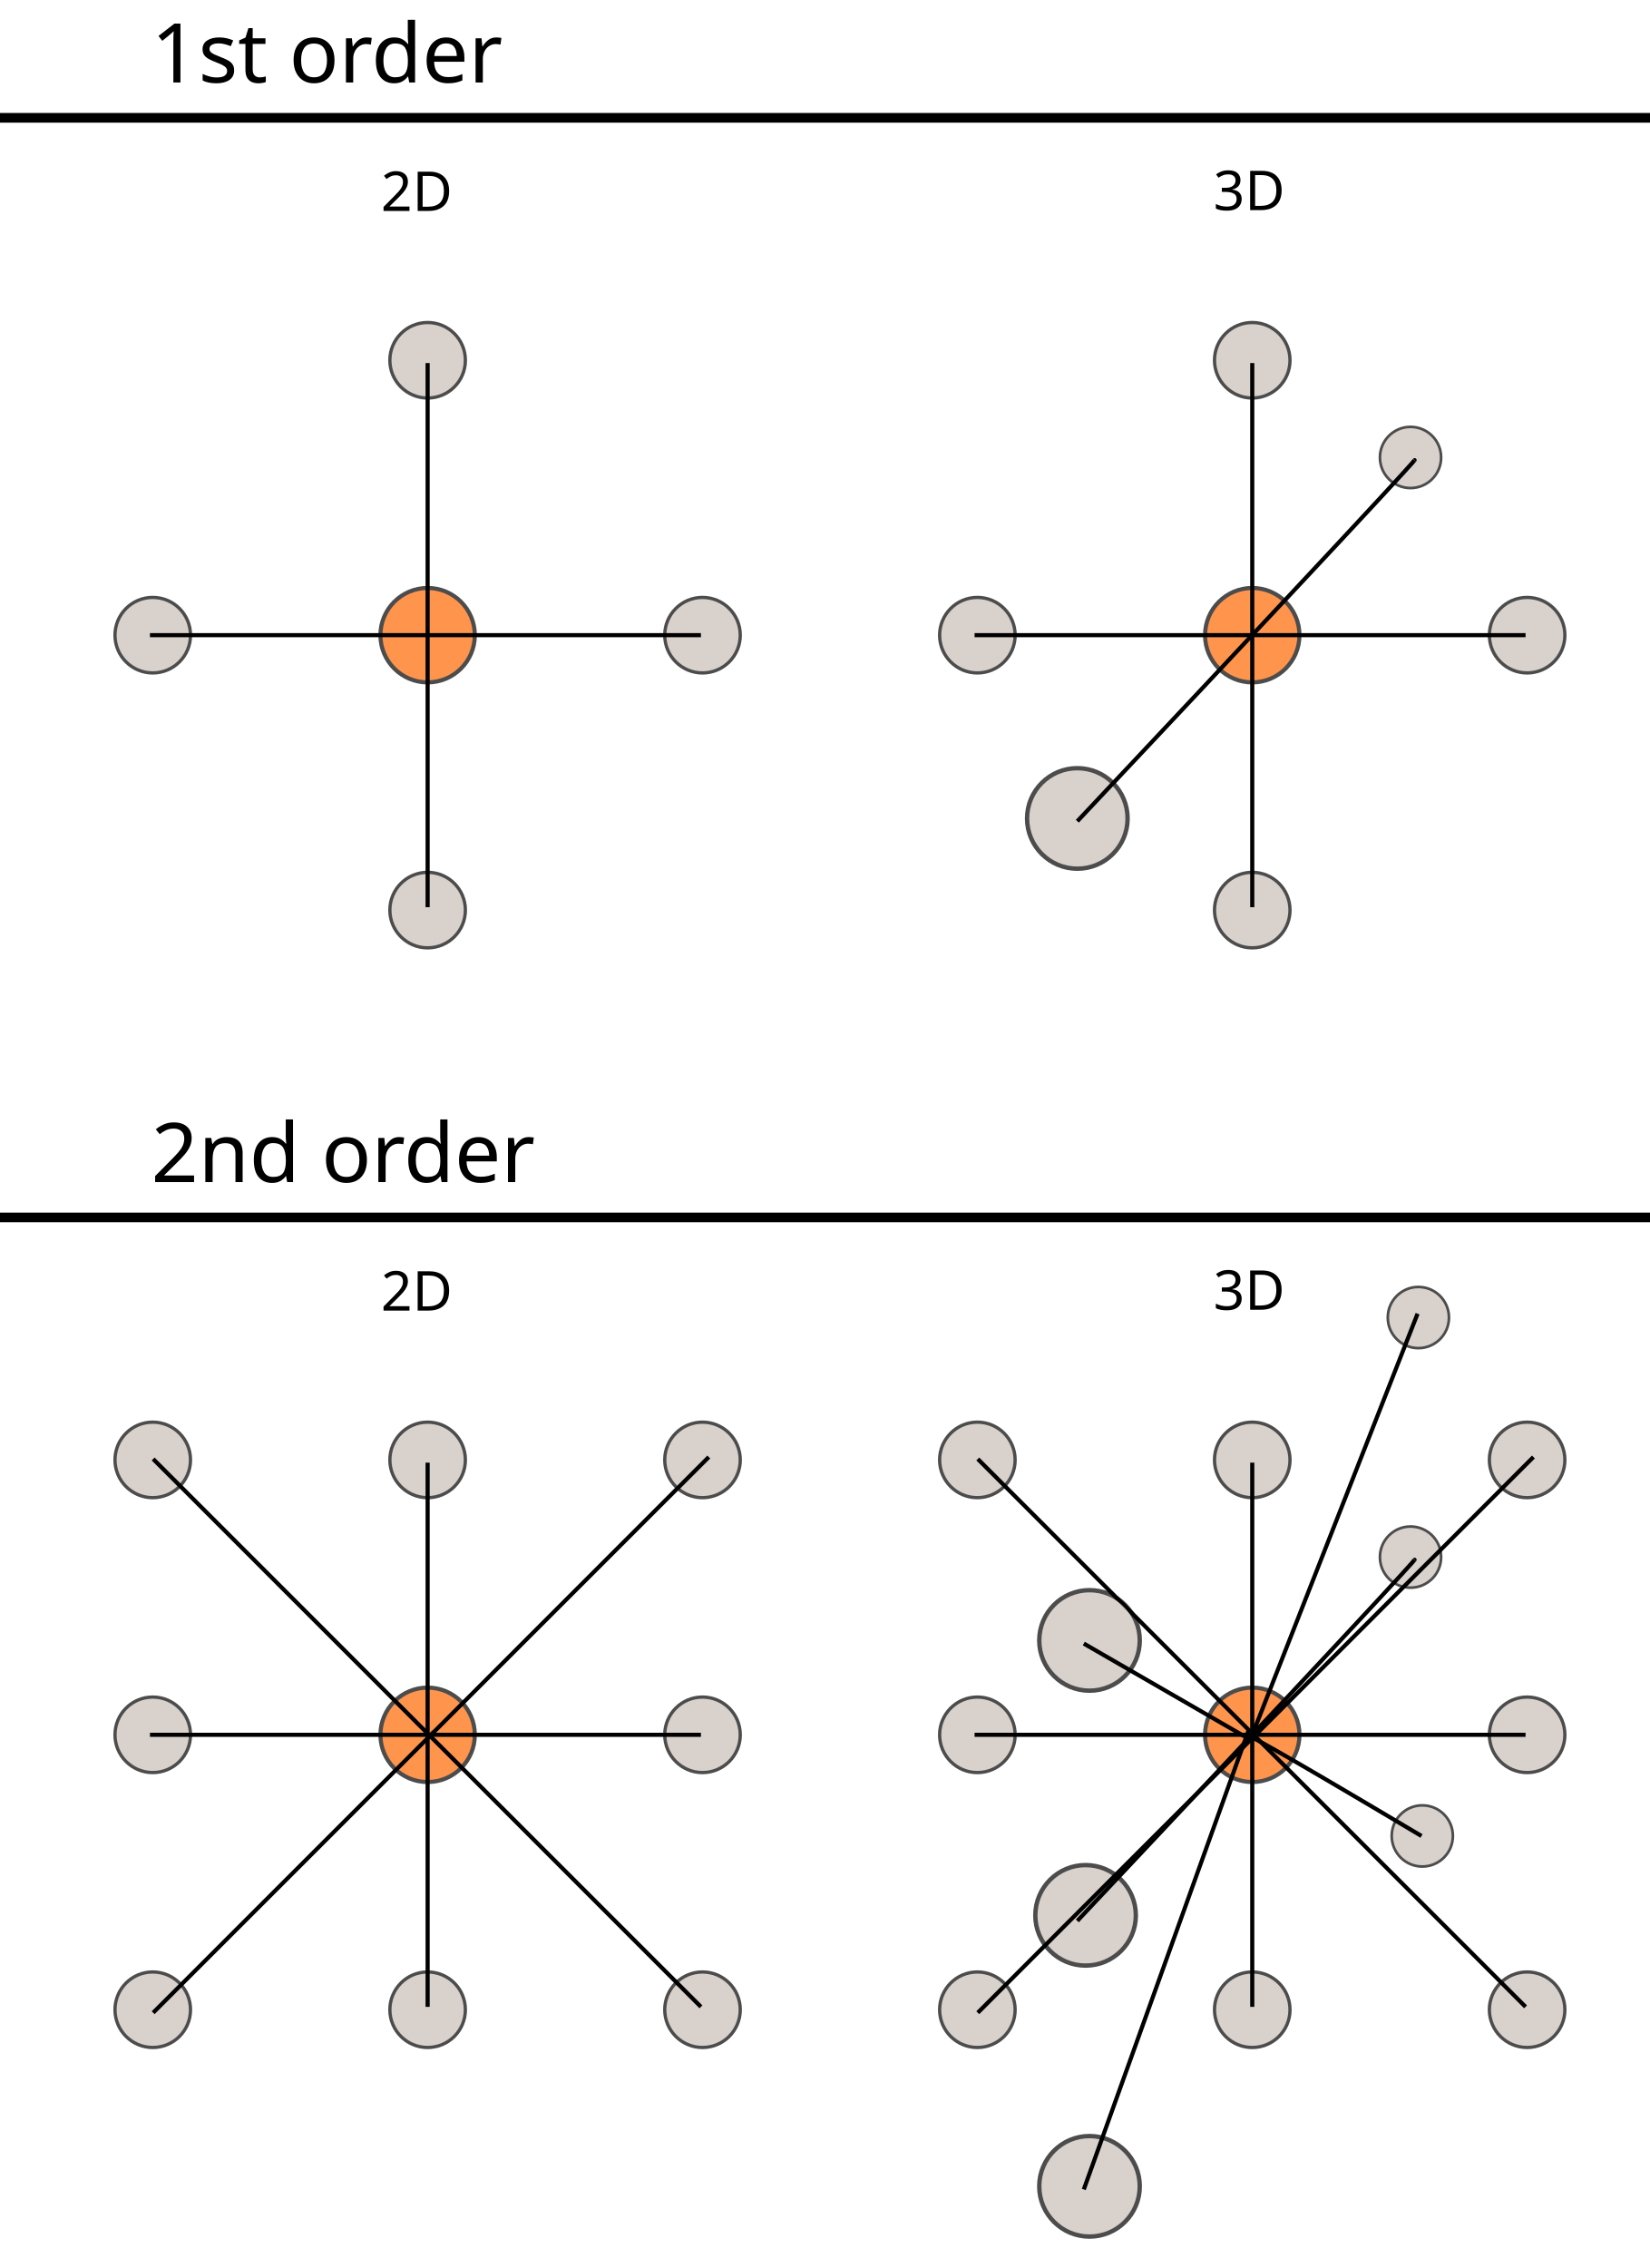
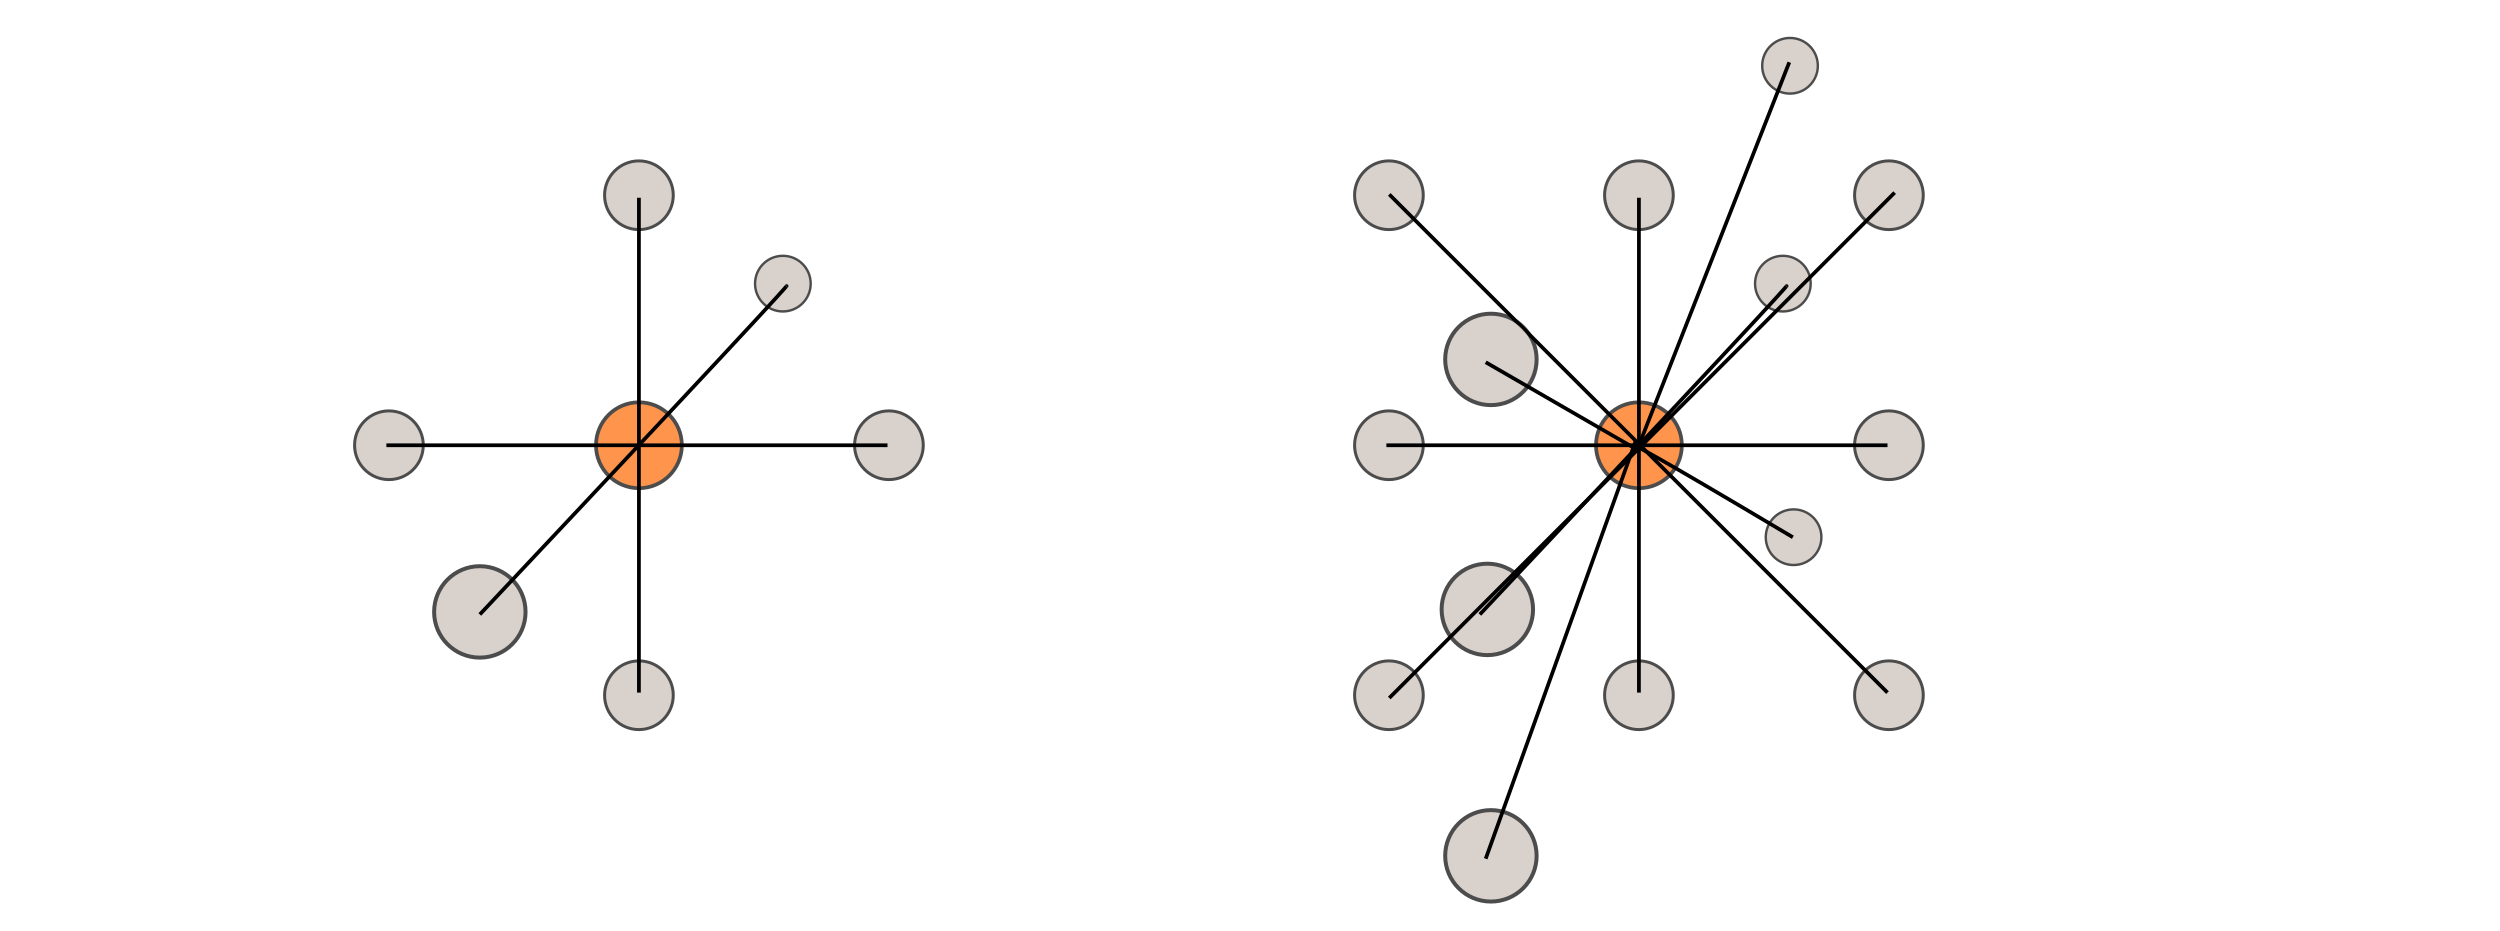
- <svg xmlns="http://www.w3.org/2000/svg" version="1.1" id="svg2" height="1650" width="1200">
+ <svg xmlns="http://www.w3.org/2000/svg" version="1.1" id="svg2" height="744.094" width="2000">
  <defs id="defs4" />
-   <g id="layer1" transform="translate(0,597.6377)" />
-   <g id="g5505" transform="translate(400,105.9054)">
-     <path transform="translate(258.599,66.67007)" d="m 286.883,289.526 c 0,18.968 -15.377,34.345 -34.345,34.345 -18.968,0 -34.345,-15.377 -34.345,-34.345 0,-18.968 15.377,-34.345 34.345,-34.345 18.968,0 34.345,15.377 34.345,34.345 z" id="path5401" style="opacity:0.7;fill:#ff6600;fill-opacity:1;stroke:#000000;stroke-width:3;stroke-linecap:butt;stroke-linejoin:round;stroke-miterlimit:4;stroke-opacity:1;stroke-dasharray:none;stroke-dashoffset:0" />
-     <path transform="matrix(0.8,0,0,0.8,309.1067,324.5752)" d="m 286.883,289.526 c 0,18.968 -15.377,34.345 -34.345,34.345 -18.968,0 -34.345,-15.377 -34.345,-34.345 0,-18.968 15.377,-34.345 34.345,-34.345 18.968,0 34.345,15.377 34.345,34.345 z" id="path5401-6" style="opacity:0.7;fill:#c8beb7;fill-opacity:1;stroke:#000000;stroke-width:3;stroke-linecap:butt;stroke-linejoin:round;stroke-miterlimit:4;stroke-opacity:1;stroke-dasharray:none;stroke-dashoffset:0" />
-     <path transform="matrix(0.8,0,0,0.8,109.1067,124.5752)" d="m 286.883,289.526 c 0,18.968 -15.377,34.345 -34.345,34.345 -18.968,0 -34.345,-15.377 -34.345,-34.345 0,-18.968 15.377,-34.345 34.345,-34.345 18.968,0 34.345,15.377 34.345,34.345 z" id="path5401-6-8" style="opacity:0.7;fill:#c8beb7;fill-opacity:1;stroke:#000000;stroke-width:3;stroke-linecap:butt;stroke-linejoin:round;stroke-miterlimit:4;stroke-opacity:1;stroke-dasharray:none;stroke-dashoffset:0" />
-     <path transform="matrix(0.8,0,0,0.8,309.1067,-75.42476)" d="m 286.883,289.526 c 0,18.968 -15.377,34.345 -34.345,34.345 -18.968,0 -34.345,-15.377 -34.345,-34.345 0,-18.968 15.377,-34.345 34.345,-34.345 18.968,0 34.345,15.377 34.345,34.345 z" id="path5401-6-1" style="opacity:0.7;fill:#c8beb7;fill-opacity:1;stroke:#000000;stroke-width:3;stroke-linecap:butt;stroke-linejoin:round;stroke-miterlimit:4;stroke-opacity:1;stroke-dasharray:none;stroke-dashoffset:0" />
-     <path transform="matrix(0.8,0,0,0.8,509.1067,124.5752)" d="m 286.883,289.526 c 0,18.968 -15.377,34.345 -34.345,34.345 -18.968,0 -34.345,-15.377 -34.345,-34.345 0,-18.968 15.377,-34.345 34.345,-34.345 18.968,0 34.345,15.377 34.345,34.345 z" id="path5401-6-7" style="opacity:0.7;fill:#c8beb7;fill-opacity:1;stroke:#000000;stroke-width:3;stroke-linecap:butt;stroke-linejoin:round;stroke-miterlimit:4;stroke-opacity:1;stroke-dasharray:none;stroke-dashoffset:0" />
-     <path transform="matrix(0.648,0,0,0.648,462.6499,39.29385)" d="m 286.883,289.526 c 0,18.968 -15.377,34.345 -34.345,34.345 -18.968,0 -34.345,-15.377 -34.345,-34.345 0,-18.968 15.377,-34.345 34.345,-34.345 18.968,0 34.345,15.377 34.345,34.345 z" id="path5401-6-1-8" style="opacity:0.7;fill:#c8beb7;fill-opacity:1;stroke:#000000;stroke-width:3;stroke-linecap:butt;stroke-linejoin:round;stroke-miterlimit:4;stroke-opacity:1;stroke-dasharray:none;stroke-dashoffset:0" />
-     <path transform="matrix(1.0648,0,0,1.0648,114.9656,181.2387)" d="m 286.883,289.526 c 0,18.968 -15.377,34.345 -34.345,34.345 -18.968,0 -34.345,-15.377 -34.345,-34.345 0,-18.968 15.377,-34.345 34.345,-34.345 18.968,0 34.345,15.377 34.345,34.345 z" id="path5401-6-1-89" style="opacity:0.7;fill:#c8beb7;fill-opacity:1;stroke:#000000;stroke-width:3;stroke-linecap:butt;stroke-linejoin:round;stroke-miterlimit:4;stroke-opacity:1;stroke-dasharray:none;stroke-dashoffset:0" />
+   <g id="layer1" transform="translate(0,-308.2677)" />
+   <g id="g5505">
+     <path transform="translate(258.599,66.67007)" d="m 286.883,289.526 a 34.345,34.345 0 1 1 -68.69,0 34.345,34.345 0 1 1 68.69,0 z" id="path5401" style="opacity:0.7;fill:#ff6600;fill-opacity:1;stroke:#000000;stroke-width:3;stroke-linecap:butt;stroke-linejoin:round;stroke-miterlimit:4;stroke-opacity:1;stroke-dasharray:none;stroke-dashoffset:0" />
+     <path transform="matrix(0.8,0,0,0.8,309.1067,324.5752)" d="m 286.883,289.526 a 34.345,34.345 0 1 1 -68.69,0 34.345,34.345 0 1 1 68.69,0 z" id="path5401-6" style="opacity:0.7;fill:#c8beb7;fill-opacity:1;stroke:#000000;stroke-width:3;stroke-linecap:butt;stroke-linejoin:round;stroke-miterlimit:4;stroke-opacity:1;stroke-dasharray:none;stroke-dashoffset:0" />
+     <path transform="matrix(0.8,0,0,0.8,109.1067,124.5752)" d="m 286.883,289.526 a 34.345,34.345 0 1 1 -68.69,0 34.345,34.345 0 1 1 68.69,0 z" id="path5401-6-8" style="opacity:0.7;fill:#c8beb7;fill-opacity:1;stroke:#000000;stroke-width:3;stroke-linecap:butt;stroke-linejoin:round;stroke-miterlimit:4;stroke-opacity:1;stroke-dasharray:none;stroke-dashoffset:0" />
+     <path transform="matrix(0.8,0,0,0.8,309.1067,-75.42476)" d="m 286.883,289.526 a 34.345,34.345 0 1 1 -68.69,0 34.345,34.345 0 1 1 68.69,0 z" id="path5401-6-1" style="opacity:0.7;fill:#c8beb7;fill-opacity:1;stroke:#000000;stroke-width:3;stroke-linecap:butt;stroke-linejoin:round;stroke-miterlimit:4;stroke-opacity:1;stroke-dasharray:none;stroke-dashoffset:0" />
+     <path transform="matrix(0.8,0,0,0.8,509.1067,124.5752)" d="m 286.883,289.526 a 34.345,34.345 0 1 1 -68.69,0 34.345,34.345 0 1 1 68.69,0 z" id="path5401-6-7" style="opacity:0.7;fill:#c8beb7;fill-opacity:1;stroke:#000000;stroke-width:3;stroke-linecap:butt;stroke-linejoin:round;stroke-miterlimit:4;stroke-opacity:1;stroke-dasharray:none;stroke-dashoffset:0" />
+     <path transform="matrix(0.648,0,0,0.648,462.6499,39.29385)" d="m 286.883,289.526 a 34.345,34.345 0 1 1 -68.69,0 34.345,34.345 0 1 1 68.69,0 z" id="path5401-6-1-8" style="opacity:0.7;fill:#c8beb7;fill-opacity:1;stroke:#000000;stroke-width:3;stroke-linecap:butt;stroke-linejoin:round;stroke-miterlimit:4;stroke-opacity:1;stroke-dasharray:none;stroke-dashoffset:0" />
+     <path transform="matrix(1.0648,0,0,1.0648,114.9656,181.2387)" d="m 286.883,289.526 a 34.345,34.345 0 1 1 -68.69,0 34.345,34.345 0 1 1 68.69,0 z" id="path5401-6-1-89" style="opacity:0.7;fill:#c8beb7;fill-opacity:1;stroke:#000000;stroke-width:3;stroke-linecap:butt;stroke-linejoin:round;stroke-miterlimit:4;stroke-opacity:1;stroke-dasharray:none;stroke-dashoffset:0" />
    <path id="path5499" d="m 309.107,356.196 c 400.893,0 400.893,0 400.893,0" style="fill:none;stroke:#000000;stroke-width:3;stroke-linecap:butt;stroke-linejoin:miter;stroke-miterlimit:4;stroke-opacity:1;stroke-dasharray:none" />
    <path id="path5501" d="m 511.137,158.206 c 0,395.888 0,395.888 0,395.888 l 0,0" style="fill:none;stroke:#000000;stroke-width:3;stroke-linecap:butt;stroke-linejoin:miter;stroke-miterlimit:4;stroke-opacity:1;stroke-dasharray:none" />
    <path id="path5503" d="M 383.858,491.556 C 642.457,216.795 629.188,228.846 629.188,228.846" style="fill:none;stroke:#000000;stroke-width:3;stroke-linecap:butt;stroke-linejoin:miter;stroke-miterlimit:4;stroke-opacity:1;stroke-dasharray:none" />
  </g>
-   <path style="opacity:0.7;fill:#ff6600;fill-opacity:1;stroke:#000000;stroke-width:3;stroke-linecap:butt;stroke-linejoin:round;stroke-miterlimit:4;stroke-opacity:1;stroke-dasharray:none;stroke-dashoffset:0" id="path5401-1" d="m 286.883,289.526 a 34.345,34.345 0 1 1 -68.69,0 34.345,34.345 0 1 1 68.69,0 z" transform="translate(58.59905,172.5755)" />
-   <path style="opacity:0.7;fill:#c8beb7;fill-opacity:1;stroke:#000000;stroke-width:3;stroke-linecap:butt;stroke-linejoin:round;stroke-miterlimit:4;stroke-opacity:1;stroke-dasharray:none;stroke-dashoffset:0" id="path5401-6-15" d="m 286.883,289.526 a 34.345,34.345 0 1 1 -68.69,0 34.345,34.345 0 1 1 68.69,0 z" transform="matrix(0.8,0,0,0.8,109.1067,430.4807)" />
-   <path style="opacity:0.7;fill:#c8beb7;fill-opacity:1;stroke:#000000;stroke-width:3;stroke-linecap:butt;stroke-linejoin:round;stroke-miterlimit:4;stroke-opacity:1;stroke-dasharray:none;stroke-dashoffset:0" id="path5401-6-8-2" d="m 286.883,289.526 a 34.345,34.345 0 1 1 -68.69,0 34.345,34.345 0 1 1 68.69,0 z" transform="matrix(0.8,0,0,0.8,-90.89333,230.4807)" />
-   <path style="opacity:0.7;fill:#c8beb7;fill-opacity:1;stroke:#000000;stroke-width:3;stroke-linecap:butt;stroke-linejoin:round;stroke-miterlimit:4;stroke-opacity:1;stroke-dasharray:none;stroke-dashoffset:0" id="path5401-6-1-7" d="m 286.883,289.526 a 34.345,34.345 0 1 1 -68.69,0 34.345,34.345 0 1 1 68.69,0 z" transform="matrix(0.8,0,0,0.8,109.1067,30.48068)" />
-   <path style="opacity:0.7;fill:#c8beb7;fill-opacity:1;stroke:#000000;stroke-width:3;stroke-linecap:butt;stroke-linejoin:round;stroke-miterlimit:4;stroke-opacity:1;stroke-dasharray:none;stroke-dashoffset:0" id="path5401-6-7-6" d="m 286.883,289.526 a 34.345,34.345 0 1 1 -68.69,0 34.345,34.345 0 1 1 68.69,0 z" transform="matrix(0.8,0,0,0.8,309.1067,230.4807)" />
-   <path style="fill:none;stroke:#000000;stroke-width:3;stroke-linecap:butt;stroke-linejoin:miter;stroke-miterlimit:4;stroke-opacity:1;stroke-dasharray:none" d="m 109.107,462.101 c 400.893,0 400.893,0 400.893,0" id="path5499-2" />
-   <path style="fill:none;stroke:#000000;stroke-width:3;stroke-linecap:butt;stroke-linejoin:miter;stroke-miterlimit:4;stroke-opacity:1;stroke-dasharray:none" d="m 311.137,264.111 c 0,395.888 0,395.888 0,395.888 l 0,0" id="path5501-3" />
-   <text id="text4099" y="60" x="110" style="font-size:60px;font-style:normal;font-variant:normal;font-weight:normal;font-stretch:normal;line-height:125%;letter-spacing:0px;word-spacing:0px;fill:#000000;fill-opacity:1;stroke:none;font-family:Verdana;-inkscape-font-specification:Verdana" xml:space="preserve">
-     <tspan y="60" x="110" id="tspan4101">1st order</tspan>
-   </text>
-   <text id="text4103" y="153.463" x="277.143" style="font-size:40px;font-style:normal;font-variant:normal;font-weight:normal;font-stretch:normal;line-height:125%;letter-spacing:0px;word-spacing:0px;fill:#000000;fill-opacity:1;stroke:none;font-family:Verdana;-inkscape-font-specification:Verdana" xml:space="preserve">
-     <tspan y="153.463" x="277.143" id="tspan4105">2D</tspan>
-   </text>
-   <text id="text4107" y="152.857" x="882.857" style="font-size:40px;font-style:normal;font-variant:normal;font-weight:normal;font-stretch:normal;line-height:125%;letter-spacing:0px;word-spacing:0px;fill:#000000;fill-opacity:1;stroke:none;font-family:Verdana;-inkscape-font-specification:Verdana" xml:space="preserve">
-     <tspan y="152.857" x="882.857" id="tspan4109">3D</tspan>
-   </text>
-   <g transform="translate(-1400,162)" id="g4630">
-     <text xml:space="preserve" style="font-size:40px;font-style:normal;font-variant:normal;font-weight:normal;font-stretch:normal;line-height:125%;letter-spacing:0px;word-spacing:0px;fill:#000000;fill-opacity:1;stroke:none;font-family:Verdana;-inkscape-font-specification:Verdana" x="1677.143" y="791.463" id="text4103-5">
-       <tspan id="tspan4105-7" x="1677.143" y="791.463">2D</tspan>
-     </text>
-     <text xml:space="preserve" style="font-size:40px;font-style:normal;font-variant:normal;font-weight:normal;font-stretch:normal;line-height:125%;letter-spacing:0px;word-spacing:0px;fill:#000000;fill-opacity:1;stroke:none;font-family:Verdana;-inkscape-font-specification:Verdana" x="2282.857" y="790.857" id="text4107-6">
-       <tspan id="tspan4109-1" x="2282.857" y="790.857">3D</tspan>
-     </text>
-     <g id="g4111" transform="translate(200,743.91)">
-       <path style="opacity:0.7;fill:#ff6600;fill-opacity:1;stroke:#000000;stroke-width:3;stroke-linecap:butt;stroke-linejoin:round;stroke-miterlimit:4;stroke-opacity:1;stroke-dasharray:none;stroke-dashoffset:0" id="path5401-2" d="m 286.883,289.526 c 0,18.968 -15.377,34.345 -34.345,34.345 -18.968,0 -34.345,-15.377 -34.345,-34.345 0,-18.968 15.377,-34.345 34.345,-34.345 18.968,0 34.345,15.377 34.345,34.345 z" transform="translate(1858.599,66.66554)" />
-       <path style="opacity:0.7;fill:#c8beb7;fill-opacity:1;stroke:#000000;stroke-width:3;stroke-linecap:butt;stroke-linejoin:round;stroke-miterlimit:4;stroke-opacity:1;stroke-dasharray:none;stroke-dashoffset:0" id="path5401-6-3" d="m 286.883,289.526 c 0,18.968 -15.377,34.345 -34.345,34.345 -18.968,0 -34.345,-15.377 -34.345,-34.345 0,-18.968 15.377,-34.345 34.345,-34.345 18.968,0 34.345,15.377 34.345,34.345 z" transform="matrix(0.8,0,0,0.8,1909.107,324.5707)" />
-       <path style="opacity:0.7;fill:#c8beb7;fill-opacity:1;stroke:#000000;stroke-width:3;stroke-linecap:butt;stroke-linejoin:round;stroke-miterlimit:4;stroke-opacity:1;stroke-dasharray:none;stroke-dashoffset:0" id="path5401-6-8-4" d="m 286.883,289.526 c 0,18.968 -15.377,34.345 -34.345,34.345 -18.968,0 -34.345,-15.377 -34.345,-34.345 0,-18.968 15.377,-34.345 34.345,-34.345 18.968,0 34.345,15.377 34.345,34.345 z" transform="matrix(0.8,0,0,0.8,1709.107,124.5707)" />
-       <path style="opacity:0.7;fill:#c8beb7;fill-opacity:1;stroke:#000000;stroke-width:3;stroke-linecap:butt;stroke-linejoin:round;stroke-miterlimit:4;stroke-opacity:1;stroke-dasharray:none;stroke-dashoffset:0" id="path5401-6-1-0" d="m 286.883,289.526 c 0,18.968 -15.377,34.345 -34.345,34.345 -18.968,0 -34.345,-15.377 -34.345,-34.345 0,-18.968 15.377,-34.345 34.345,-34.345 18.968,0 34.345,15.377 34.345,34.345 z" transform="matrix(0.8,0,0,0.8,1909.107,-75.42928)" />
-       <path style="opacity:0.7;fill:#c8beb7;fill-opacity:1;stroke:#000000;stroke-width:3;stroke-linecap:butt;stroke-linejoin:round;stroke-miterlimit:4;stroke-opacity:1;stroke-dasharray:none;stroke-dashoffset:0" id="path5401-6-7-1" d="m 286.883,289.526 c 0,18.968 -15.377,34.345 -34.345,34.345 -18.968,0 -34.345,-15.377 -34.345,-34.345 0,-18.968 15.377,-34.345 34.345,-34.345 18.968,0 34.345,15.377 34.345,34.345 z" transform="matrix(0.8,0,0,0.8,2109.107,124.5707)" />
-       <path style="opacity:0.7;fill:#c8beb7;fill-opacity:1;stroke:#000000;stroke-width:3;stroke-linecap:butt;stroke-linejoin:round;stroke-miterlimit:4;stroke-opacity:1;stroke-dasharray:none;stroke-dashoffset:0" id="path5401-6-1-8-5" d="m 286.883,289.526 c 0,18.968 -15.377,34.345 -34.345,34.345 -18.968,0 -34.345,-15.377 -34.345,-34.345 0,-18.968 15.377,-34.345 34.345,-34.345 18.968,0 34.345,15.377 34.345,34.345 z" transform="matrix(0.648,0,0,0.648,2062.65,39.28933)" />
-       <path style="opacity:0.7;fill:#c8beb7;fill-opacity:1;stroke:#000000;stroke-width:3;stroke-linecap:butt;stroke-linejoin:round;stroke-miterlimit:4;stroke-opacity:1;stroke-dasharray:none;stroke-dashoffset:0" id="path5401-6-1-89-8" d="m 286.883,289.526 c 0,18.968 -15.377,34.345 -34.345,34.345 -18.968,0 -34.345,-15.377 -34.345,-34.345 0,-18.968 15.377,-34.345 34.345,-34.345 18.968,0 34.345,15.377 34.345,34.345 z" transform="matrix(1.0648,0,0,1.0648,1720.966,179.2342)" />
-       <path style="fill:none;stroke:#000000;stroke-width:3;stroke-linecap:butt;stroke-linejoin:miter;stroke-miterlimit:4;stroke-opacity:1;stroke-dasharray:none" d="m 1909.107,356.191 c 400.893,0 400.893,0 400.893,0" id="path5499-4" />
-       <path style="fill:none;stroke:#000000;stroke-width:3;stroke-linecap:butt;stroke-linejoin:miter;stroke-miterlimit:4;stroke-opacity:1;stroke-dasharray:none" d="m 2111.137,158.201 c 0,395.888 0,395.888 0,395.888 l 0,0" id="path5501-6" />
-       <path style="fill:none;stroke:#000000;stroke-width:3;stroke-linecap:butt;stroke-linejoin:miter;stroke-miterlimit:4;stroke-opacity:1;stroke-dasharray:none" d="m 1983.858,491.552 c 258.599,-274.762 245.33,-262.711 245.33,-262.711" id="path5503-8" />
-       <path style="opacity:0.7;fill:#c8beb7;fill-opacity:1;stroke:#000000;stroke-width:3;stroke-linecap:butt;stroke-linejoin:round;stroke-miterlimit:4;stroke-opacity:1;stroke-dasharray:none;stroke-dashoffset:0" id="path5401-6-1-0-2" d="m 286.883,289.526 c 0,18.968 -15.377,34.345 -34.345,34.345 -18.968,0 -34.345,-15.377 -34.345,-34.345 0,-18.968 15.377,-34.345 34.345,-34.345 18.968,0 34.345,15.377 34.345,34.345 z" transform="matrix(0.8,0,0,0.8,2109.107,-75.42928)" />
-       <path style="opacity:0.7;fill:#c8beb7;fill-opacity:1;stroke:#000000;stroke-width:3;stroke-linecap:butt;stroke-linejoin:round;stroke-miterlimit:4;stroke-opacity:1;stroke-dasharray:none;stroke-dashoffset:0" id="path5401-6-1-0-5" d="m 286.883,289.526 c 0,18.968 -15.377,34.345 -34.345,34.345 -18.968,0 -34.345,-15.377 -34.345,-34.345 0,-18.968 15.377,-34.345 34.345,-34.345 18.968,0 34.345,15.377 34.345,34.345 z" transform="matrix(0.8,0,0,0.8,2109.107,324.5707)" />
-       <path style="opacity:0.7;fill:#c8beb7;fill-opacity:1;stroke:#000000;stroke-width:3;stroke-linecap:butt;stroke-linejoin:round;stroke-miterlimit:4;stroke-opacity:1;stroke-dasharray:none;stroke-dashoffset:0" id="path5401-6-1-0-1" d="m 286.883,289.526 c 0,18.968 -15.377,34.345 -34.345,34.345 -18.968,0 -34.345,-15.377 -34.345,-34.345 0,-18.968 15.377,-34.345 34.345,-34.345 18.968,0 34.345,15.377 34.345,34.345 z" transform="matrix(0.8,0,0,0.8,1709.107,324.5707)" />
-       <path style="opacity:0.7;fill:#c8beb7;fill-opacity:1;stroke:#000000;stroke-width:3;stroke-linecap:butt;stroke-linejoin:round;stroke-miterlimit:4;stroke-opacity:1;stroke-dasharray:none;stroke-dashoffset:0" id="path5401-6-1-0-4" d="m 286.883,289.526 c 0,18.968 -15.377,34.345 -34.345,34.345 -18.968,0 -34.345,-15.377 -34.345,-34.345 0,-18.968 15.377,-34.345 34.345,-34.345 18.968,0 34.345,15.377 34.345,34.345 z" transform="matrix(0.8,0,0,0.8,1709.107,-75.42928)" />
-       <path id="path5611" d="M 1911.429,155.519 C 2110,354.09 2110,354.09 2110,354.09" style="fill:none;stroke:#000000;stroke-width:3;stroke-linecap:butt;stroke-linejoin:miter;stroke-miterlimit:4;stroke-opacity:1;stroke-dasharray:none" />
-       <path id="path5611-3" d="M 2111.429,355.519 C 2310,554.09 2310,554.09 2310,554.09" style="fill:none;stroke:#000000;stroke-width:3;stroke-linecap:butt;stroke-linejoin:miter;stroke-miterlimit:4;stroke-opacity:1;stroke-dasharray:none" />
-       <path style="fill:none;stroke:#000000;stroke-width:3;stroke-linecap:butt;stroke-linejoin:miter;stroke-miterlimit:4;stroke-opacity:1;stroke-dasharray:none" d="M 2111.429,358.376 C 2315.714,154.09 2315.714,154.09 2315.714,154.09" id="path5638" />
-       <path style="fill:none;stroke:#000000;stroke-width:3;stroke-linecap:butt;stroke-linejoin:miter;stroke-miterlimit:4;stroke-opacity:1;stroke-dasharray:none" d="M 1911.429,558.376 C 2115.714,354.09 2115.714,354.09 2115.714,354.09" id="path5638-7" />
-       <path style="opacity:0.7;fill:#c8beb7;fill-opacity:1;stroke:#000000;stroke-width:3;stroke-linecap:butt;stroke-linejoin:round;stroke-miterlimit:4;stroke-opacity:1;stroke-dasharray:none;stroke-dashoffset:0" id="path5401-6-1-8-5-4" d="m 286.883,289.526 c 0,18.968 -15.377,34.345 -34.345,34.345 -18.968,0 -34.345,-15.377 -34.345,-34.345 0,-18.968 15.377,-34.345 34.345,-34.345 18.968,0 34.345,15.377 34.345,34.345 z" transform="matrix(0.648,0,0,0.648,2068.364,-134.9964)" />
-       <path style="opacity:0.7;fill:#c8beb7;fill-opacity:1;stroke:#000000;stroke-width:3;stroke-linecap:butt;stroke-linejoin:round;stroke-miterlimit:4;stroke-opacity:1;stroke-dasharray:none;stroke-dashoffset:0" id="path5401-6-1-8-5-2" d="m 286.883,289.526 c 0,18.968 -15.377,34.345 -34.345,34.345 -18.968,0 -34.345,-15.377 -34.345,-34.345 0,-18.968 15.377,-34.345 34.345,-34.345 18.968,0 34.345,15.377 34.345,34.345 z" transform="matrix(0.648,0,0,0.648,2071.221,242.1465)" />
-       <path style="opacity:0.7;fill:#c8beb7;fill-opacity:1;stroke:#000000;stroke-width:3;stroke-linecap:butt;stroke-linejoin:round;stroke-miterlimit:4;stroke-opacity:1;stroke-dasharray:none;stroke-dashoffset:0" id="path5401-6-1-89-8-9" d="m 286.883,289.526 c 0,18.968 -15.377,34.345 -34.345,34.345 -18.968,0 -34.345,-15.377 -34.345,-34.345 0,-18.968 15.377,-34.345 34.345,-34.345 18.968,0 34.345,15.377 34.345,34.345 z" transform="matrix(1.0648,0,0,1.0648,1723.823,376.377)" />
-       <path style="opacity:0.7;fill:#c8beb7;fill-opacity:1;stroke:#000000;stroke-width:3;stroke-linecap:butt;stroke-linejoin:round;stroke-miterlimit:4;stroke-opacity:1;stroke-dasharray:none;stroke-dashoffset:0" id="path5401-6-1-89-8-0" d="m 286.883,289.526 c 0,18.968 -15.377,34.345 -34.345,34.345 -18.968,0 -34.345,-15.377 -34.345,-34.345 0,-18.968 15.377,-34.345 34.345,-34.345 18.968,0 34.345,15.377 34.345,34.345 z" transform="matrix(1.0648,0,0,1.0648,1723.823,-20.7658)" />
-       <path style="fill:none;stroke:#000000;stroke-width:3;stroke-linecap:butt;stroke-linejoin:miter;stroke-miterlimit:4;stroke-opacity:1;stroke-dasharray:none" d="m 1988.571,289.804 c 121.835,70.342 121.835,70.342 121.835,70.342" id="path5733" />
-       <path style="fill:none;stroke:#000000;stroke-width:3;stroke-linecap:butt;stroke-linejoin:miter;stroke-miterlimit:4;stroke-opacity:1;stroke-dasharray:none" d="m 1988.571,686.947 c 120,-334.286 120,-334.286 120,-334.286" id="path5735" />
-       <path style="fill:none;stroke:#000000;stroke-width:3;stroke-linecap:butt;stroke-linejoin:miter;stroke-miterlimit:4;stroke-opacity:1;stroke-dasharray:none" d="m 2231.429,49.804 c -120,305.714 -120,305.714 -120,305.714" id="path5737" />
-       <path style="fill:none;stroke:#000000;stroke-width:3;stroke-linecap:butt;stroke-linejoin:miter;stroke-miterlimit:4;stroke-opacity:1;stroke-dasharray:none" d="m 2234.286,429.804 c -120,-71.429 -122.857,-71.429 -122.857,-71.429" id="path5739" />
-     </g>
-     <g id="g4111-8" transform="translate(-400,743.91)">
-       <path style="opacity:0.7;fill:#ff6600;fill-opacity:1;stroke:#000000;stroke-width:3;stroke-linecap:butt;stroke-linejoin:round;stroke-miterlimit:4;stroke-opacity:1;stroke-dasharray:none;stroke-dashoffset:0" id="path5401-2-9" d="m 286.883,289.526 c 0,18.968 -15.377,34.345 -34.345,34.345 -18.968,0 -34.345,-15.377 -34.345,-34.345 0,-18.968 15.377,-34.345 34.345,-34.345 18.968,0 34.345,15.377 34.345,34.345 z" transform="translate(1858.599,66.66554)" />
-       <path style="opacity:0.7;fill:#c8beb7;fill-opacity:1;stroke:#000000;stroke-width:3;stroke-linecap:butt;stroke-linejoin:round;stroke-miterlimit:4;stroke-opacity:1;stroke-dasharray:none;stroke-dashoffset:0" id="path5401-6-3-2" d="m 286.883,289.526 c 0,18.968 -15.377,34.345 -34.345,34.345 -18.968,0 -34.345,-15.377 -34.345,-34.345 0,-18.968 15.377,-34.345 34.345,-34.345 18.968,0 34.345,15.377 34.345,34.345 z" transform="matrix(0.8,0,0,0.8,1909.107,324.5707)" />
-       <path style="opacity:0.7;fill:#c8beb7;fill-opacity:1;stroke:#000000;stroke-width:3;stroke-linecap:butt;stroke-linejoin:round;stroke-miterlimit:4;stroke-opacity:1;stroke-dasharray:none;stroke-dashoffset:0" id="path5401-6-8-4-7" d="m 286.883,289.526 c 0,18.968 -15.377,34.345 -34.345,34.345 -18.968,0 -34.345,-15.377 -34.345,-34.345 0,-18.968 15.377,-34.345 34.345,-34.345 18.968,0 34.345,15.377 34.345,34.345 z" transform="matrix(0.8,0,0,0.8,1709.107,124.5707)" />
-       <path style="opacity:0.7;fill:#c8beb7;fill-opacity:1;stroke:#000000;stroke-width:3;stroke-linecap:butt;stroke-linejoin:round;stroke-miterlimit:4;stroke-opacity:1;stroke-dasharray:none;stroke-dashoffset:0" id="path5401-6-1-0-9" d="m 286.883,289.526 c 0,18.968 -15.377,34.345 -34.345,34.345 -18.968,0 -34.345,-15.377 -34.345,-34.345 0,-18.968 15.377,-34.345 34.345,-34.345 18.968,0 34.345,15.377 34.345,34.345 z" transform="matrix(0.8,0,0,0.8,1909.107,-75.42928)" />
-       <path style="opacity:0.7;fill:#c8beb7;fill-opacity:1;stroke:#000000;stroke-width:3;stroke-linecap:butt;stroke-linejoin:round;stroke-miterlimit:4;stroke-opacity:1;stroke-dasharray:none;stroke-dashoffset:0" id="path5401-6-7-1-5" d="m 286.883,289.526 c 0,18.968 -15.377,34.345 -34.345,34.345 -18.968,0 -34.345,-15.377 -34.345,-34.345 0,-18.968 15.377,-34.345 34.345,-34.345 18.968,0 34.345,15.377 34.345,34.345 z" transform="matrix(0.8,0,0,0.8,2109.107,124.5707)" />
-       <path style="fill:none;stroke:#000000;stroke-width:3;stroke-linecap:butt;stroke-linejoin:miter;stroke-miterlimit:4;stroke-opacity:1;stroke-dasharray:none" d="m 1909.107,356.191 c 400.893,0 400.893,0 400.893,0" id="path5499-4-2" />
-       <path style="fill:none;stroke:#000000;stroke-width:3;stroke-linecap:butt;stroke-linejoin:miter;stroke-miterlimit:4;stroke-opacity:1;stroke-dasharray:none" d="m 2111.137,158.201 c 0,395.888 0,395.888 0,395.888 l 0,0" id="path5501-6-3" />
-       <path style="opacity:0.7;fill:#c8beb7;fill-opacity:1;stroke:#000000;stroke-width:3;stroke-linecap:butt;stroke-linejoin:round;stroke-miterlimit:4;stroke-opacity:1;stroke-dasharray:none;stroke-dashoffset:0" id="path5401-6-1-0-2-4" d="m 286.883,289.526 c 0,18.968 -15.377,34.345 -34.345,34.345 -18.968,0 -34.345,-15.377 -34.345,-34.345 0,-18.968 15.377,-34.345 34.345,-34.345 18.968,0 34.345,15.377 34.345,34.345 z" transform="matrix(0.8,0,0,0.8,2109.107,-75.42928)" />
-       <path style="opacity:0.7;fill:#c8beb7;fill-opacity:1;stroke:#000000;stroke-width:3;stroke-linecap:butt;stroke-linejoin:round;stroke-miterlimit:4;stroke-opacity:1;stroke-dasharray:none;stroke-dashoffset:0" id="path5401-6-1-0-5-1" d="m 286.883,289.526 c 0,18.968 -15.377,34.345 -34.345,34.345 -18.968,0 -34.345,-15.377 -34.345,-34.345 0,-18.968 15.377,-34.345 34.345,-34.345 18.968,0 34.345,15.377 34.345,34.345 z" transform="matrix(0.8,0,0,0.8,2109.107,324.5707)" />
-       <path style="opacity:0.7;fill:#c8beb7;fill-opacity:1;stroke:#000000;stroke-width:3;stroke-linecap:butt;stroke-linejoin:round;stroke-miterlimit:4;stroke-opacity:1;stroke-dasharray:none;stroke-dashoffset:0" id="path5401-6-1-0-1-1" d="m 286.883,289.526 c 0,18.968 -15.377,34.345 -34.345,34.345 -18.968,0 -34.345,-15.377 -34.345,-34.345 0,-18.968 15.377,-34.345 34.345,-34.345 18.968,0 34.345,15.377 34.345,34.345 z" transform="matrix(0.8,0,0,0.8,1709.107,324.5707)" />
-       <path style="opacity:0.7;fill:#c8beb7;fill-opacity:1;stroke:#000000;stroke-width:3;stroke-linecap:butt;stroke-linejoin:round;stroke-miterlimit:4;stroke-opacity:1;stroke-dasharray:none;stroke-dashoffset:0" id="path5401-6-1-0-4-3" d="m 286.883,289.526 c 0,18.968 -15.377,34.345 -34.345,34.345 -18.968,0 -34.345,-15.377 -34.345,-34.345 0,-18.968 15.377,-34.345 34.345,-34.345 18.968,0 34.345,15.377 34.345,34.345 z" transform="matrix(0.8,0,0,0.8,1709.107,-75.42928)" />
-       <path id="path5611-8" d="M 1911.429,155.519 C 2110,354.09 2110,354.09 2110,354.09" style="fill:none;stroke:#000000;stroke-width:3;stroke-linecap:butt;stroke-linejoin:miter;stroke-miterlimit:4;stroke-opacity:1;stroke-dasharray:none" />
-       <path id="path5611-3-7" d="M 2111.429,355.519 C 2310,554.09 2310,554.09 2310,554.09" style="fill:none;stroke:#000000;stroke-width:3;stroke-linecap:butt;stroke-linejoin:miter;stroke-miterlimit:4;stroke-opacity:1;stroke-dasharray:none" />
-       <path style="fill:none;stroke:#000000;stroke-width:3;stroke-linecap:butt;stroke-linejoin:miter;stroke-miterlimit:4;stroke-opacity:1;stroke-dasharray:none" d="M 2111.429,358.376 C 2315.714,154.09 2315.714,154.09 2315.714,154.09" id="path5638-4" />
-       <path style="fill:none;stroke:#000000;stroke-width:3;stroke-linecap:butt;stroke-linejoin:miter;stroke-miterlimit:4;stroke-opacity:1;stroke-dasharray:none" d="M 1911.429,558.376 C 2115.714,354.09 2115.714,354.09 2115.714,354.09" id="path5638-7-2" />
-     </g>
-     <text xml:space="preserve" style="font-size:60px;font-style:normal;font-variant:normal;font-weight:normal;font-stretch:normal;line-height:125%;letter-spacing:0px;word-spacing:0px;fill:#000000;fill-opacity:1;stroke:none;font-family:Verdana;-inkscape-font-specification:Verdana" x="1510" y="698" id="text4099-2">
-       <tspan id="tspan4101-8" x="1510" y="698">2nd order</tspan>
-     </text>
-     <path style="fill:none;stroke:#000000;stroke-width:7;stroke-linecap:butt;stroke-linejoin:miter;stroke-miterlimit:4;stroke-opacity:1;stroke-dasharray:none" d="m 1368.571,-76.286 c 1401.429,0 1401.429,0 1401.429,0" id="path4846" />
-     <path style="fill:none;stroke:#000000;stroke-width:7;stroke-linecap:butt;stroke-linejoin:miter;stroke-miterlimit:4;stroke-opacity:1;stroke-dasharray:none" d="m 1311.428,723.714 c 1401.429,0 1401.429,0 1401.429,0" id="path4846-6" />
-   </g>
+   <path style="opacity:0.7;fill:#ff6600;fill-opacity:1;stroke:#000000;stroke-width:3;stroke-linecap:butt;stroke-linejoin:round;stroke-miterlimit:4;stroke-opacity:1;stroke-dasharray:none;stroke-dashoffset:0" id="path5401-2" d="m 286.883,289.526 a 34.345,34.345 0 1 1 -68.69,0 34.345,34.345 0 1 1 68.69,0 z" transform="translate(1058.599,66.67007)" />
+   <path style="opacity:0.7;fill:#c8beb7;fill-opacity:1;stroke:#000000;stroke-width:3;stroke-linecap:butt;stroke-linejoin:round;stroke-miterlimit:4;stroke-opacity:1;stroke-dasharray:none;stroke-dashoffset:0" id="path5401-6-3" d="m 286.883,289.526 a 34.345,34.345 0 1 1 -68.69,0 34.345,34.345 0 1 1 68.69,0 z" transform="matrix(0.8,0,0,0.8,1109.107,324.5752)" />
+   <path style="opacity:0.7;fill:#c8beb7;fill-opacity:1;stroke:#000000;stroke-width:3;stroke-linecap:butt;stroke-linejoin:round;stroke-miterlimit:4;stroke-opacity:1;stroke-dasharray:none;stroke-dashoffset:0" id="path5401-6-8-4" d="m 286.883,289.526 a 34.345,34.345 0 1 1 -68.69,0 34.345,34.345 0 1 1 68.69,0 z" transform="matrix(0.8,0,0,0.8,909.1067,124.5752)" />
+   <path style="opacity:0.7;fill:#c8beb7;fill-opacity:1;stroke:#000000;stroke-width:3;stroke-linecap:butt;stroke-linejoin:round;stroke-miterlimit:4;stroke-opacity:1;stroke-dasharray:none;stroke-dashoffset:0" id="path5401-6-1-0" d="m 286.883,289.526 a 34.345,34.345 0 1 1 -68.69,0 34.345,34.345 0 1 1 68.69,0 z" transform="matrix(0.8,0,0,0.8,1109.107,-75.42476)" />
+   <path style="opacity:0.7;fill:#c8beb7;fill-opacity:1;stroke:#000000;stroke-width:3;stroke-linecap:butt;stroke-linejoin:round;stroke-miterlimit:4;stroke-opacity:1;stroke-dasharray:none;stroke-dashoffset:0" id="path5401-6-7-1" d="m 286.883,289.526 a 34.345,34.345 0 1 1 -68.69,0 34.345,34.345 0 1 1 68.69,0 z" transform="matrix(0.8,0,0,0.8,1309.107,124.5752)" />
+   <path style="opacity:0.7;fill:#c8beb7;fill-opacity:1;stroke:#000000;stroke-width:3;stroke-linecap:butt;stroke-linejoin:round;stroke-miterlimit:4;stroke-opacity:1;stroke-dasharray:none;stroke-dashoffset:0" id="path5401-6-1-8-5" d="m 286.883,289.526 a 34.345,34.345 0 1 1 -68.69,0 34.345,34.345 0 1 1 68.69,0 z" transform="matrix(0.648,0,0,0.648,1262.65,39.29386)" />
+   <path style="opacity:0.7;fill:#c8beb7;fill-opacity:1;stroke:#000000;stroke-width:3;stroke-linecap:butt;stroke-linejoin:round;stroke-miterlimit:4;stroke-opacity:1;stroke-dasharray:none;stroke-dashoffset:0" id="path5401-6-1-89-8" d="m 286.883,289.526 a 34.345,34.345 0 1 1 -68.69,0 34.345,34.345 0 1 1 68.69,0 z" transform="matrix(1.0648,0,0,1.0648,920.9656,179.2387)" />
+   <path style="fill:none;stroke:#000000;stroke-width:3;stroke-linecap:butt;stroke-linejoin:miter;stroke-miterlimit:4;stroke-opacity:1;stroke-dasharray:none" d="m 1109.107,356.196 c 400.893,0 400.893,0 400.893,0" id="path5499-4" />
+   <path style="fill:none;stroke:#000000;stroke-width:3;stroke-linecap:butt;stroke-linejoin:miter;stroke-miterlimit:4;stroke-opacity:1;stroke-dasharray:none" d="m 1311.137,158.206 c 0,395.888 0,395.888 0,395.888 l 0,0" id="path5501-6" />
+   <path style="fill:none;stroke:#000000;stroke-width:3;stroke-linecap:butt;stroke-linejoin:miter;stroke-miterlimit:4;stroke-opacity:1;stroke-dasharray:none" d="m 1183.858,491.556 c 258.599,-274.762 245.33,-262.711 245.33,-262.711" id="path5503-8" />
+   <path style="opacity:0.7;fill:#c8beb7;fill-opacity:1;stroke:#000000;stroke-width:3;stroke-linecap:butt;stroke-linejoin:round;stroke-miterlimit:4;stroke-opacity:1;stroke-dasharray:none;stroke-dashoffset:0" id="path5401-6-1-0-2" d="m 286.883,289.526 a 34.345,34.345 0 1 1 -68.69,0 34.345,34.345 0 1 1 68.69,0 z" transform="matrix(0.8,0,0,0.8,1309.107,-75.42476)" />
+   <path style="opacity:0.7;fill:#c8beb7;fill-opacity:1;stroke:#000000;stroke-width:3;stroke-linecap:butt;stroke-linejoin:round;stroke-miterlimit:4;stroke-opacity:1;stroke-dasharray:none;stroke-dashoffset:0" id="path5401-6-1-0-5" d="m 286.883,289.526 a 34.345,34.345 0 1 1 -68.69,0 34.345,34.345 0 1 1 68.69,0 z" transform="matrix(0.8,0,0,0.8,1309.107,324.5752)" />
+   <path style="opacity:0.7;fill:#c8beb7;fill-opacity:1;stroke:#000000;stroke-width:3;stroke-linecap:butt;stroke-linejoin:round;stroke-miterlimit:4;stroke-opacity:1;stroke-dasharray:none;stroke-dashoffset:0" id="path5401-6-1-0-1" d="m 286.883,289.526 a 34.345,34.345 0 1 1 -68.69,0 34.345,34.345 0 1 1 68.69,0 z" transform="matrix(0.8,0,0,0.8,909.1066,324.5752)" />
+   <path style="opacity:0.7;fill:#c8beb7;fill-opacity:1;stroke:#000000;stroke-width:3;stroke-linecap:butt;stroke-linejoin:round;stroke-miterlimit:4;stroke-opacity:1;stroke-dasharray:none;stroke-dashoffset:0" id="path5401-6-1-0-4" d="m 286.883,289.526 a 34.345,34.345 0 1 1 -68.69,0 34.345,34.345 0 1 1 68.69,0 z" transform="matrix(0.8,0,0,0.8,909.1066,-75.42476)" />
+   <path id="path5611" d="M 1111.429,155.523 C 1310,354.094 1310,354.094 1310,354.094" style="fill:none;stroke:#000000;stroke-width:3;stroke-linecap:butt;stroke-linejoin:miter;stroke-miterlimit:4;stroke-opacity:1;stroke-dasharray:none" />
+   <path id="path5611-3" d="M 1311.429,355.523 C 1510,554.094 1510,554.094 1510,554.094" style="fill:none;stroke:#000000;stroke-width:3;stroke-linecap:butt;stroke-linejoin:miter;stroke-miterlimit:4;stroke-opacity:1;stroke-dasharray:none" />
+   <path style="fill:none;stroke:#000000;stroke-width:3;stroke-linecap:butt;stroke-linejoin:miter;stroke-opacity:1;stroke-miterlimit:4;stroke-dasharray:none" d="M 1311.429,358.38 C 1515.714,154.094 1515.714,154.094 1515.714,154.094" id="path5638" />
+   <path style="fill:none;stroke:#000000;stroke-width:3;stroke-linecap:butt;stroke-linejoin:miter;stroke-miterlimit:4;stroke-opacity:1;stroke-dasharray:none" d="M 1111.429,558.38 C 1315.714,354.094 1315.714,354.094 1315.714,354.094" id="path5638-7" />
+   <path style="opacity:0.7;fill:#c8beb7;fill-opacity:1;stroke:#000000;stroke-width:3;stroke-linecap:butt;stroke-linejoin:round;stroke-miterlimit:4;stroke-opacity:1;stroke-dasharray:none;stroke-dashoffset:0" id="path5401-6-1-8-5-4" d="m 286.883,289.526 a 34.345,34.345 0 1 1 -68.69,0 34.345,34.345 0 1 1 68.69,0 z" transform="matrix(0.648,0,0,0.648,1268.364,-134.9919)" />
+   <path style="opacity:0.7;fill:#c8beb7;fill-opacity:1;stroke:#000000;stroke-width:3;stroke-linecap:butt;stroke-linejoin:round;stroke-miterlimit:4;stroke-opacity:1;stroke-dasharray:none;stroke-dashoffset:0" id="path5401-6-1-8-5-2" d="m 286.883,289.526 a 34.345,34.345 0 1 1 -68.69,0 34.345,34.345 0 1 1 68.69,0 z" transform="matrix(0.648,0,0,0.648,1271.221,242.151)" />
+   <path style="opacity:0.7;fill:#c8beb7;fill-opacity:1;stroke:#000000;stroke-width:3;stroke-linecap:butt;stroke-linejoin:round;stroke-miterlimit:4;stroke-opacity:1;stroke-dasharray:none;stroke-dashoffset:0" id="path5401-6-1-89-8-9" d="m 286.883,289.526 a 34.345,34.345 0 1 1 -68.69,0 34.345,34.345 0 1 1 68.69,0 z" transform="matrix(1.0648,0,0,1.0648,923.8227,376.3816)" />
+   <path style="opacity:0.7;fill:#c8beb7;fill-opacity:1;stroke:#000000;stroke-width:3;stroke-linecap:butt;stroke-linejoin:round;stroke-miterlimit:4;stroke-opacity:1;stroke-dasharray:none;stroke-dashoffset:0" id="path5401-6-1-89-8-0" d="m 286.883,289.526 a 34.345,34.345 0 1 1 -68.69,0 34.345,34.345 0 1 1 68.69,0 z" transform="matrix(1.0648,0,0,1.0648,923.8227,-20.76128)" />
+   <path style="fill:none;stroke:#000000;stroke-width:3;stroke-linecap:butt;stroke-linejoin:miter;stroke-opacity:1;stroke-miterlimit:4;stroke-dasharray:none" d="m 1188.571,289.809 c 121.835,70.342 121.835,70.342 121.835,70.342" id="path5733" />
+   <path style="fill:none;stroke:#000000;stroke-width:3;stroke-linecap:butt;stroke-linejoin:miter;stroke-opacity:1;stroke-miterlimit:4;stroke-dasharray:none" d="m 1188.571,686.952 c 120,-334.286 120,-334.286 120,-334.286" id="path5735" />
+   <path style="fill:none;stroke:#000000;stroke-width:3;stroke-linecap:butt;stroke-linejoin:miter;stroke-opacity:1;stroke-miterlimit:4;stroke-dasharray:none" d="m 1431.429,49.809 c -120,305.714 -120,305.714 -120,305.714" id="path5737" />
+   <path style="fill:none;stroke:#000000;stroke-width:3;stroke-linecap:butt;stroke-linejoin:miter;stroke-opacity:1;stroke-miterlimit:4;stroke-dasharray:none" d="m 1434.286,429.809 c -120,-71.429 -122.857,-71.429 -122.857,-71.429" id="path5739" />
</svg>
